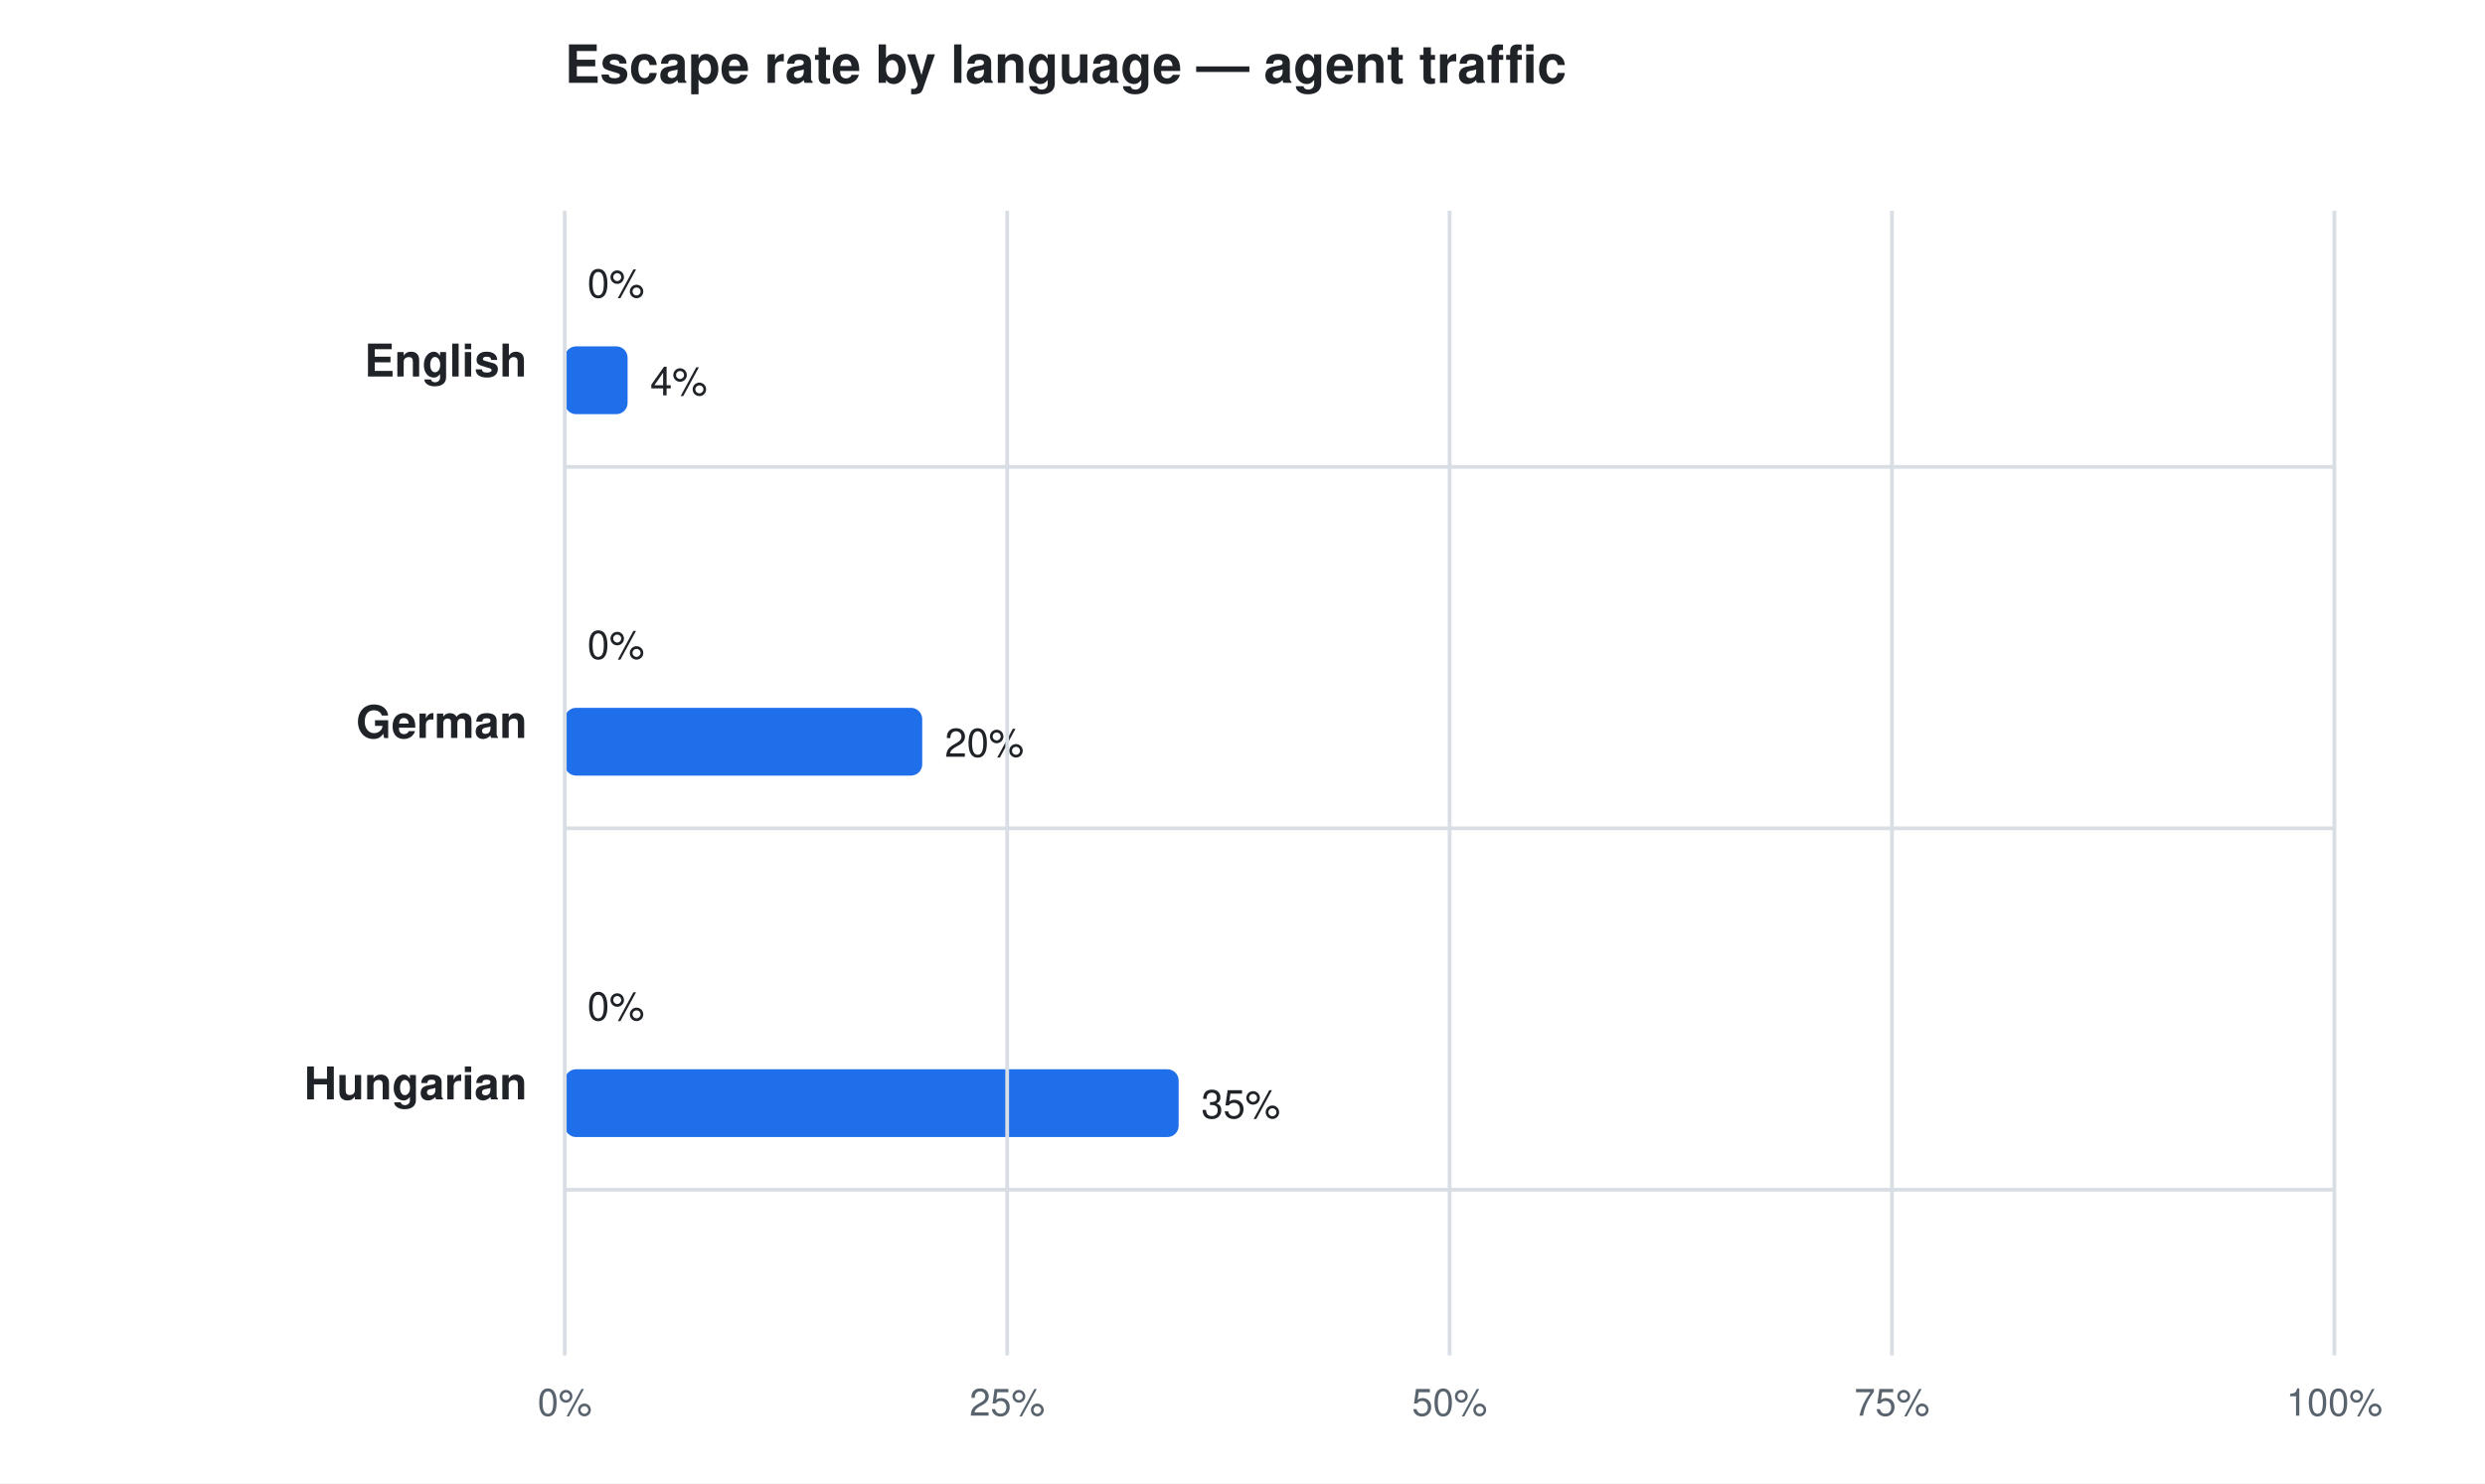
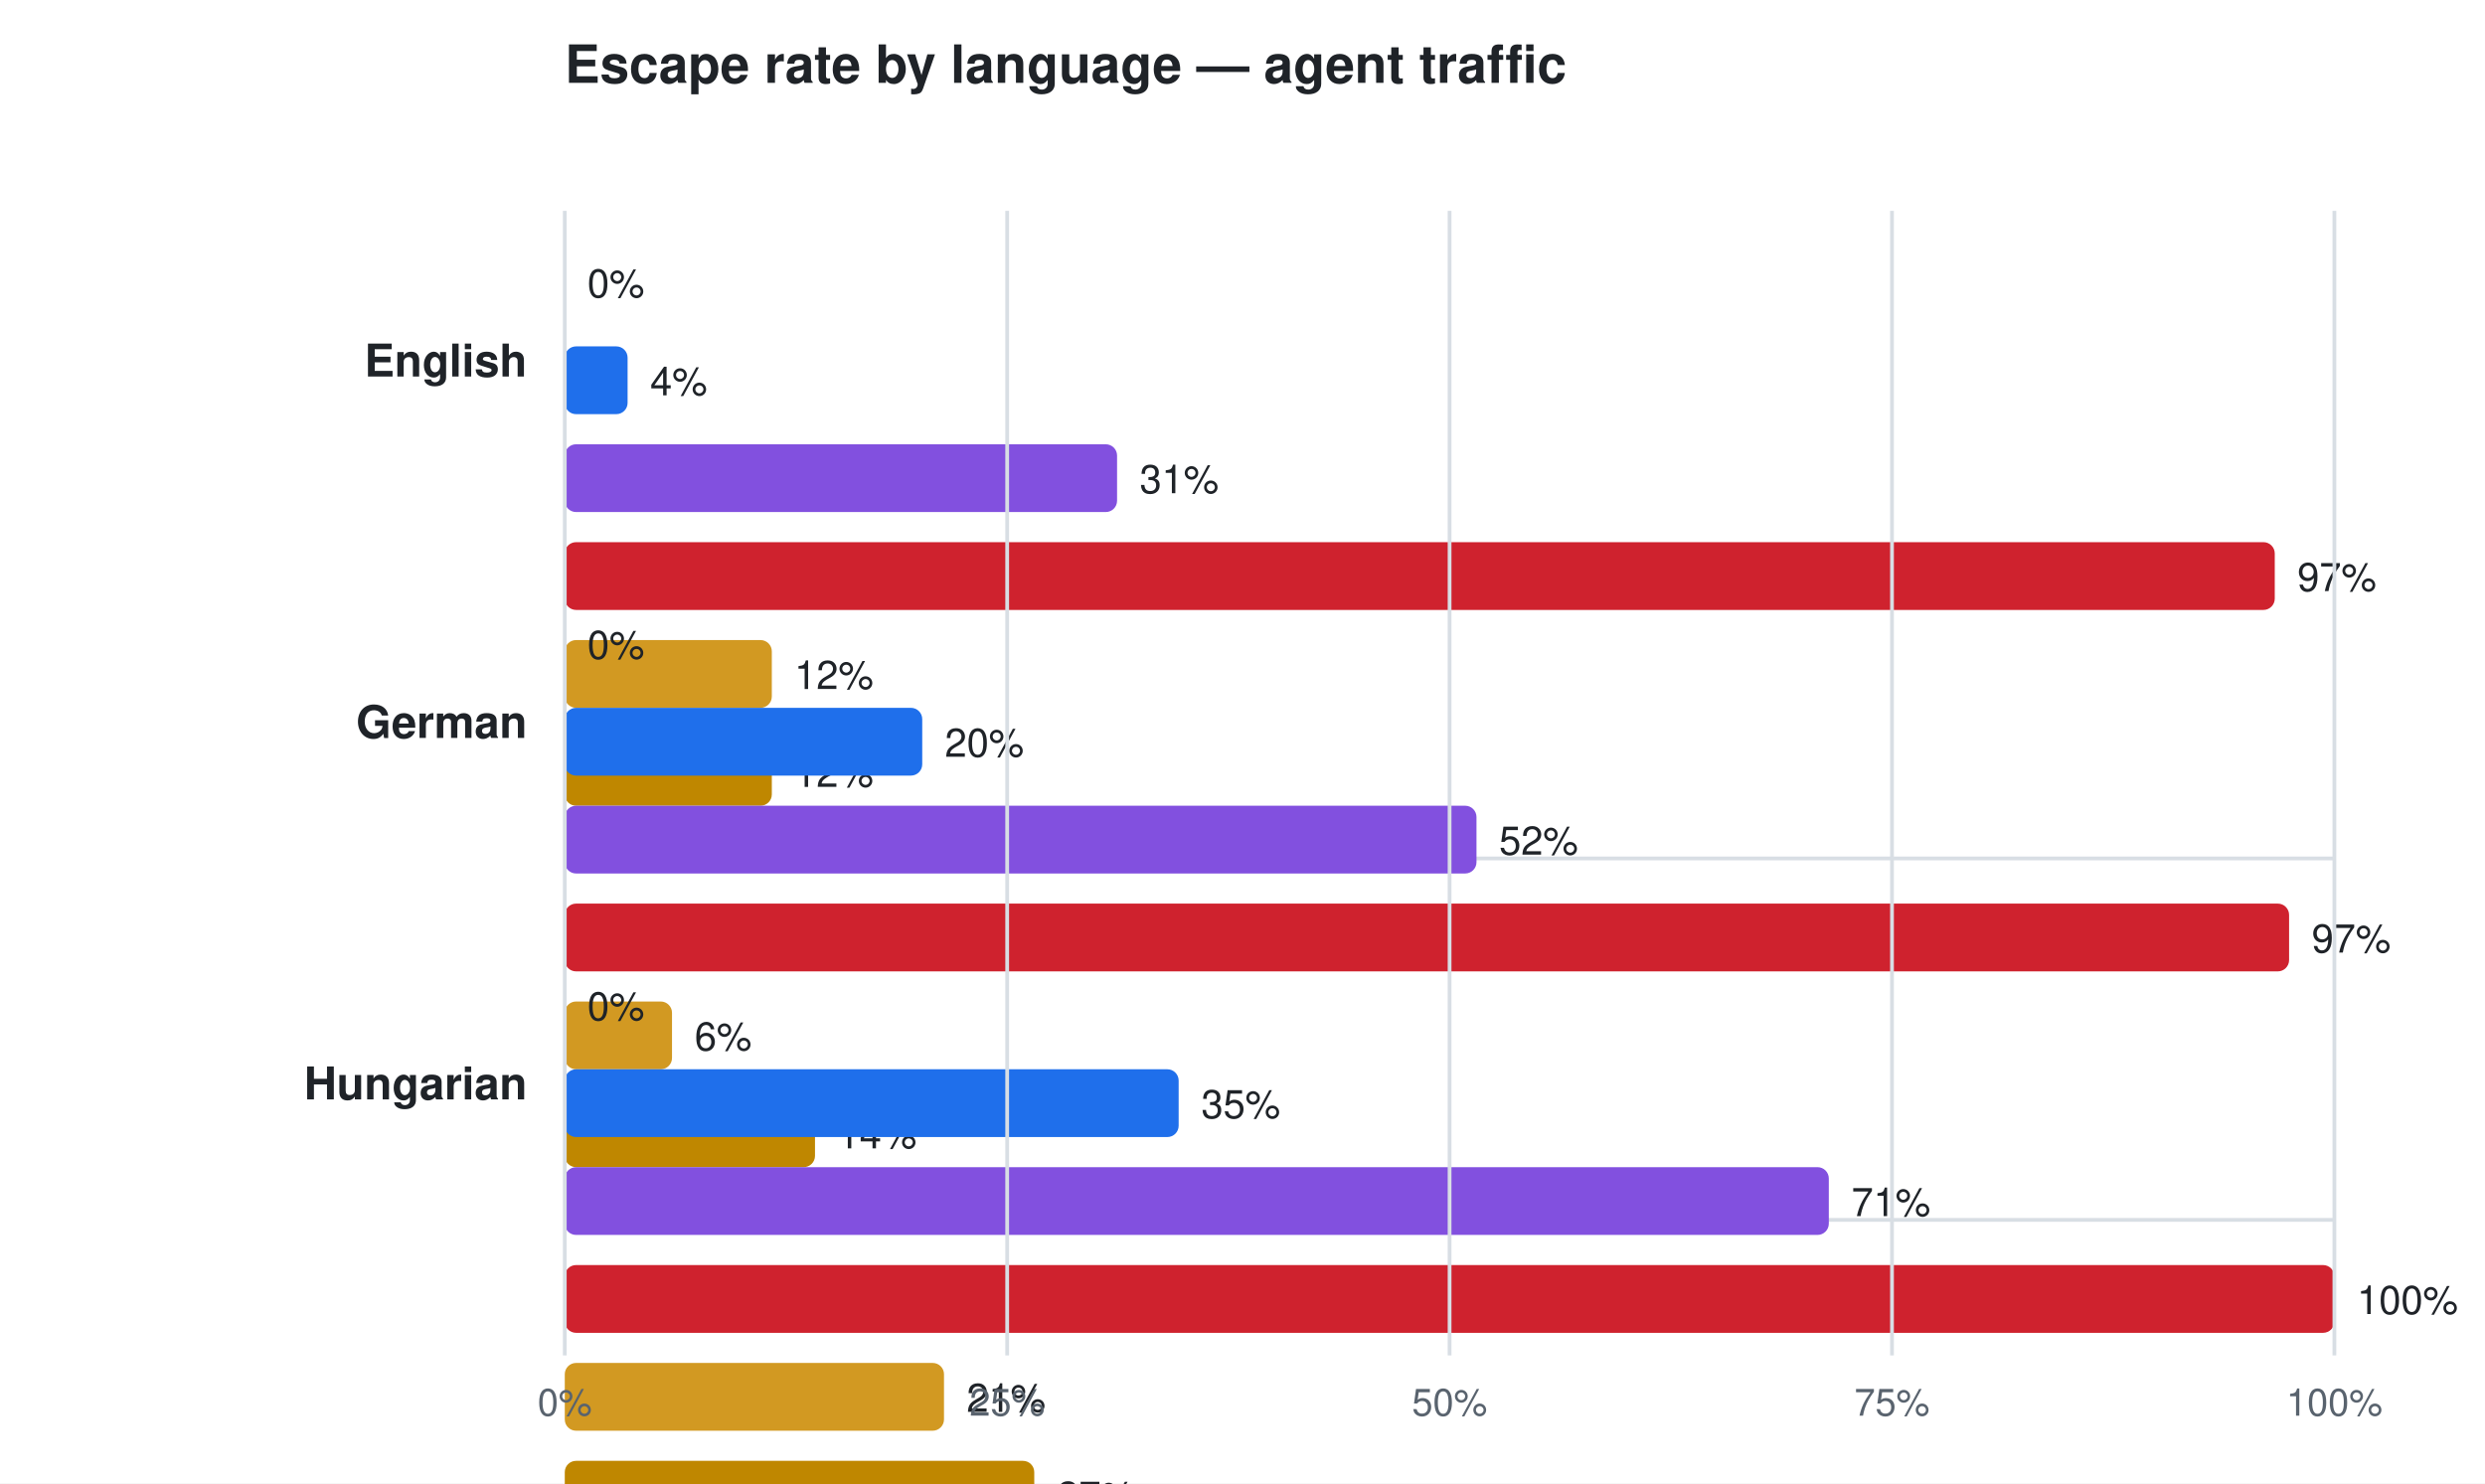
<svg xmlns="http://www.w3.org/2000/svg" width="660" height="394" viewBox="0 0 660 394" font-family="ui-sans-serif,system-ui,'Segoe UI',Helvetica,Arial,sans-serif">
  <rect width="660" height="394" fill="#ffffff" />
  <text x="150" y="22" font-size="14" fill="#1f2328" text-anchor="start" font-weight="600" font-family="ui-sans-serif,system-ui,'Segoe UI',Helvetica,Arial,sans-serif" opacity="1.0">Escape rate by language — agent traffic</text>
  <text x="140" y="100" font-size="12" fill="#1f2328" text-anchor="end" font-weight="600" font-family="ui-sans-serif,system-ui,'Segoe UI',Helvetica,Arial,sans-serif" opacity="1.0">English</text>
  <rect x="150" y="66" width="0" height="18" rx="3" fill="#1a7f37" opacity="1.0" />
  <text x="156.0" y="79" font-size="10.5" fill="#1f2328" text-anchor="start" font-weight="normal" font-family="ui-sans-serif,system-ui,'Segoe UI',Helvetica,Arial,sans-serif" opacity="1.0">0%</text>
  <rect x="150" y="92" width="16.685" height="18" rx="3" fill="#1f6feb" opacity="1.0" />
  <text x="172.685" y="105" font-size="10.5" fill="#1f2328" text-anchor="start" font-weight="normal" font-family="ui-sans-serif,system-ui,'Segoe UI',Helvetica,Arial,sans-serif" opacity="1.0">4%</text>
-   <line x1="150" y1="124" x2="620" y2="124" stroke="#d8dee4" stroke-width="1" />
+   <rect x="150" y="118" width="146.687" height="18" rx="3" fill="#8250df" opacity="1.0" />
+   <text x="302.687" y="131" font-size="10.5" fill="#1f2328" text-anchor="start" font-weight="normal" font-family="ui-sans-serif,system-ui,'Segoe UI',Helvetica,Arial,sans-serif" opacity="1.0">31%</text>
+   <rect x="150" y="144" width="454.161" height="18" rx="3" fill="#cf222e" opacity="1.0" />
+   <text x="610.161" y="157" font-size="10.5" fill="#1f2328" text-anchor="start" font-weight="normal" font-family="ui-sans-serif,system-ui,'Segoe UI',Helvetica,Arial,sans-serif" opacity="1.0">97%</text>
+   <rect x="150" y="170" width="54.99" height="18" rx="3" fill="#d29922" opacity="1.0" />
+   <text x="210.99" y="183" font-size="10.5" fill="#1f2328" text-anchor="start" font-weight="normal" font-family="ui-sans-serif,system-ui,'Segoe UI',Helvetica,Arial,sans-serif" opacity="1.0">12%</text>
+   <rect x="150" y="196" width="54.99" height="18" rx="3" fill="#bf8700" opacity="1.0" />
+   <text x="210.99" y="209" font-size="10.5" fill="#1f2328" text-anchor="start" font-weight="normal" font-family="ui-sans-serif,system-ui,'Segoe UI',Helvetica,Arial,sans-serif" opacity="1.0">12%</text>
+   <line x1="150" y1="228" x2="620" y2="228" stroke="#d8dee4" stroke-width="1" />
  <text x="140" y="196" font-size="12" fill="#1f2328" text-anchor="end" font-weight="600" font-family="ui-sans-serif,system-ui,'Segoe UI',Helvetica,Arial,sans-serif" opacity="1.0">German</text>
  <rect x="150" y="162" width="0" height="18" rx="3" fill="#1a7f37" opacity="1.0" />
  <text x="156.0" y="175" font-size="10.5" fill="#1f2328" text-anchor="start" font-weight="normal" font-family="ui-sans-serif,system-ui,'Segoe UI',Helvetica,Arial,sans-serif" opacity="1.0">0%</text>
  <rect x="150" y="188" width="94.94" height="18" rx="3" fill="#1f6feb" opacity="1.0" />
  <text x="250.94" y="201" font-size="10.5" fill="#1f2328" text-anchor="start" font-weight="normal" font-family="ui-sans-serif,system-ui,'Segoe UI',Helvetica,Arial,sans-serif" opacity="1.0">20%</text>
-   <line x1="150" y1="220" x2="620" y2="220" stroke="#d8dee4" stroke-width="1" />
+   <rect x="150" y="214" width="242.144" height="18" rx="3" fill="#8250df" opacity="1.0" />
+   <text x="398.144" y="227" font-size="10.5" fill="#1f2328" text-anchor="start" font-weight="normal" font-family="ui-sans-serif,system-ui,'Segoe UI',Helvetica,Arial,sans-serif" opacity="1.0">52%</text>
+   <rect x="150" y="240" width="457.968" height="18" rx="3" fill="#cf222e" opacity="1.0" />
+   <text x="613.968" y="253" font-size="10.5" fill="#1f2328" text-anchor="start" font-weight="normal" font-family="ui-sans-serif,system-ui,'Segoe UI',Helvetica,Arial,sans-serif" opacity="1.0">97%</text>
+   <rect x="150" y="266" width="28.482" height="18" rx="3" fill="#d29922" opacity="1.0" />
+   <text x="184.482" y="279" font-size="10.5" fill="#1f2328" text-anchor="start" font-weight="normal" font-family="ui-sans-serif,system-ui,'Segoe UI',Helvetica,Arial,sans-serif" opacity="1.0">6%</text>
+   <rect x="150" y="292" width="66.458" height="18" rx="3" fill="#bf8700" opacity="1.0" />
+   <text x="222.458" y="305" font-size="10.5" fill="#1f2328" text-anchor="start" font-weight="normal" font-family="ui-sans-serif,system-ui,'Segoe UI',Helvetica,Arial,sans-serif" opacity="1.0">14%</text>
+   <line x1="150" y1="324" x2="620" y2="324" stroke="#d8dee4" stroke-width="1" />
  <text x="140" y="292" font-size="12" fill="#1f2328" text-anchor="end" font-weight="600" font-family="ui-sans-serif,system-ui,'Segoe UI',Helvetica,Arial,sans-serif" opacity="1.0">Hungarian</text>
  <rect x="150" y="258" width="0" height="18" rx="3" fill="#1a7f37" opacity="1.0" />
  <text x="156.0" y="271" font-size="10.5" fill="#1f2328" text-anchor="start" font-weight="normal" font-family="ui-sans-serif,system-ui,'Segoe UI',Helvetica,Arial,sans-serif" opacity="1.0">0%</text>
  <rect x="150" y="284" width="163.043" height="18" rx="3" fill="#1f6feb" opacity="1.0" />
  <text x="319.043" y="297" font-size="10.5" fill="#1f2328" text-anchor="start" font-weight="normal" font-family="ui-sans-serif,system-ui,'Segoe UI',Helvetica,Arial,sans-serif" opacity="1.0">35%</text>
-   <line x1="150" y1="316" x2="620" y2="316" stroke="#d8dee4" stroke-width="1" />
+   <rect x="150" y="310" width="335.721" height="18" rx="3" fill="#8250df" opacity="1.0" />
+   <text x="491.721" y="323" font-size="10.5" fill="#1f2328" text-anchor="start" font-weight="normal" font-family="ui-sans-serif,system-ui,'Segoe UI',Helvetica,Arial,sans-serif" opacity="1.0">71%</text>
+   <rect x="150" y="336" width="470.0" height="18" rx="3" fill="#cf222e" opacity="1.0" />
+   <text x="626.0" y="349" font-size="10.5" fill="#1f2328" text-anchor="start" font-weight="normal" font-family="ui-sans-serif,system-ui,'Segoe UI',Helvetica,Arial,sans-serif" opacity="1.0">100%</text>
+   <rect x="150" y="362" width="100.721" height="18" rx="3" fill="#d29922" opacity="1.0" />
+   <text x="256.721" y="375" font-size="10.5" fill="#1f2328" text-anchor="start" font-weight="normal" font-family="ui-sans-serif,system-ui,'Segoe UI',Helvetica,Arial,sans-serif" opacity="1.0">21%</text>
+   <rect x="150" y="388" width="124.691" height="18" rx="3" fill="#bf8700" opacity="1.0" />
+   <text x="280.691" y="401" font-size="10.5" fill="#1f2328" text-anchor="start" font-weight="normal" font-family="ui-sans-serif,system-ui,'Segoe UI',Helvetica,Arial,sans-serif" opacity="1.0">27%</text>
+   <line x1="150" y1="420" x2="620" y2="420" stroke="#d8dee4" stroke-width="1" />
  <text x="150" y="376" font-size="10" fill="#59636e" text-anchor="middle" font-weight="normal" font-family="ui-sans-serif,system-ui,'Segoe UI',Helvetica,Arial,sans-serif" opacity="1.0">0%</text>
  <line x1="150" y1="56" x2="150" y2="360" stroke="#d8dee4" stroke-width="1" />
  <text x="267.5" y="376" font-size="10" fill="#59636e" text-anchor="middle" font-weight="normal" font-family="ui-sans-serif,system-ui,'Segoe UI',Helvetica,Arial,sans-serif" opacity="1.0">25%</text>
  <line x1="267.5" y1="56" x2="267.5" y2="360" stroke="#d8dee4" stroke-width="1" />
  <text x="385.0" y="376" font-size="10" fill="#59636e" text-anchor="middle" font-weight="normal" font-family="ui-sans-serif,system-ui,'Segoe UI',Helvetica,Arial,sans-serif" opacity="1.0">50%</text>
  <line x1="385.0" y1="56" x2="385.0" y2="360" stroke="#d8dee4" stroke-width="1" />
  <text x="502.5" y="376" font-size="10" fill="#59636e" text-anchor="middle" font-weight="normal" font-family="ui-sans-serif,system-ui,'Segoe UI',Helvetica,Arial,sans-serif" opacity="1.0">75%</text>
  <line x1="502.5" y1="56" x2="502.5" y2="360" stroke="#d8dee4" stroke-width="1" />
  <text x="620.0" y="376" font-size="10" fill="#59636e" text-anchor="middle" font-weight="normal" font-family="ui-sans-serif,system-ui,'Segoe UI',Helvetica,Arial,sans-serif" opacity="1.0">100%</text>
  <line x1="620.0" y1="56" x2="620.0" y2="360" stroke="#d8dee4" stroke-width="1" />
</svg>
